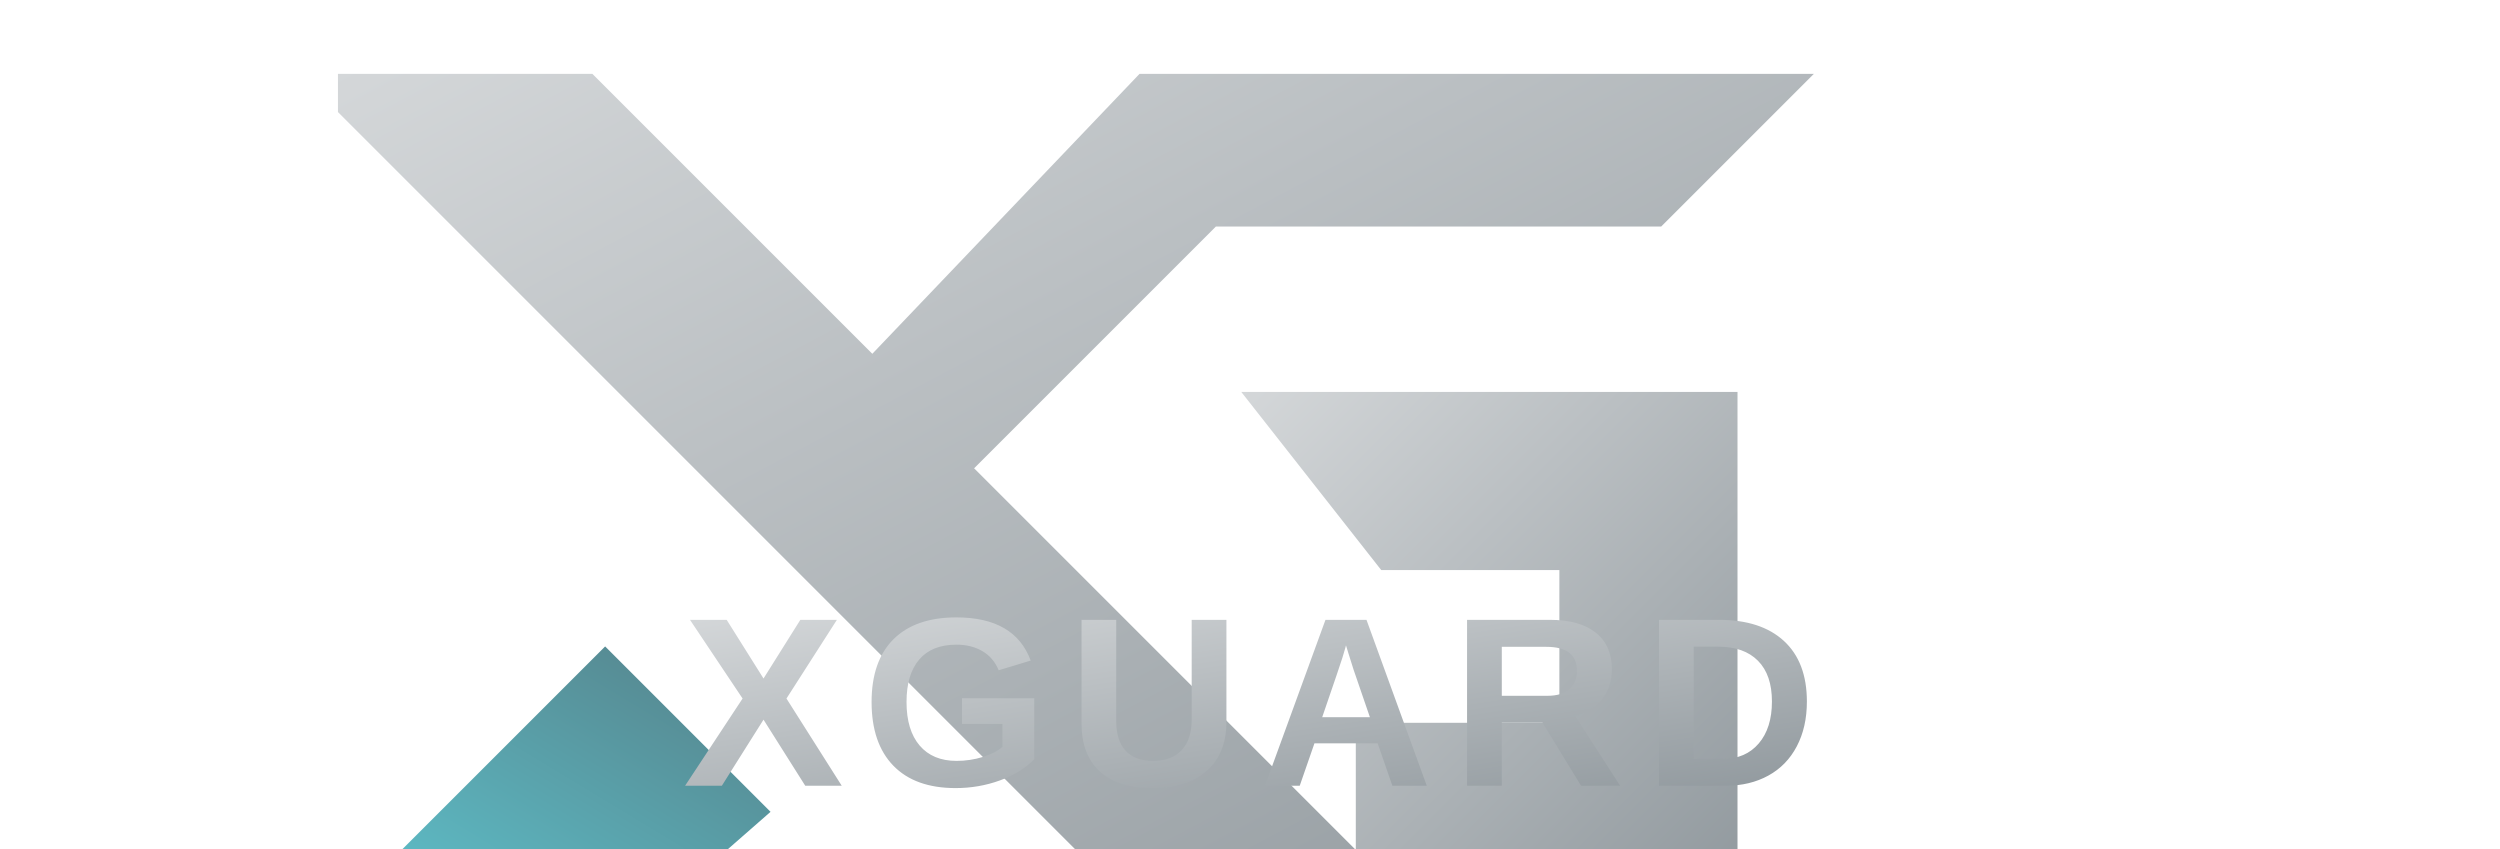
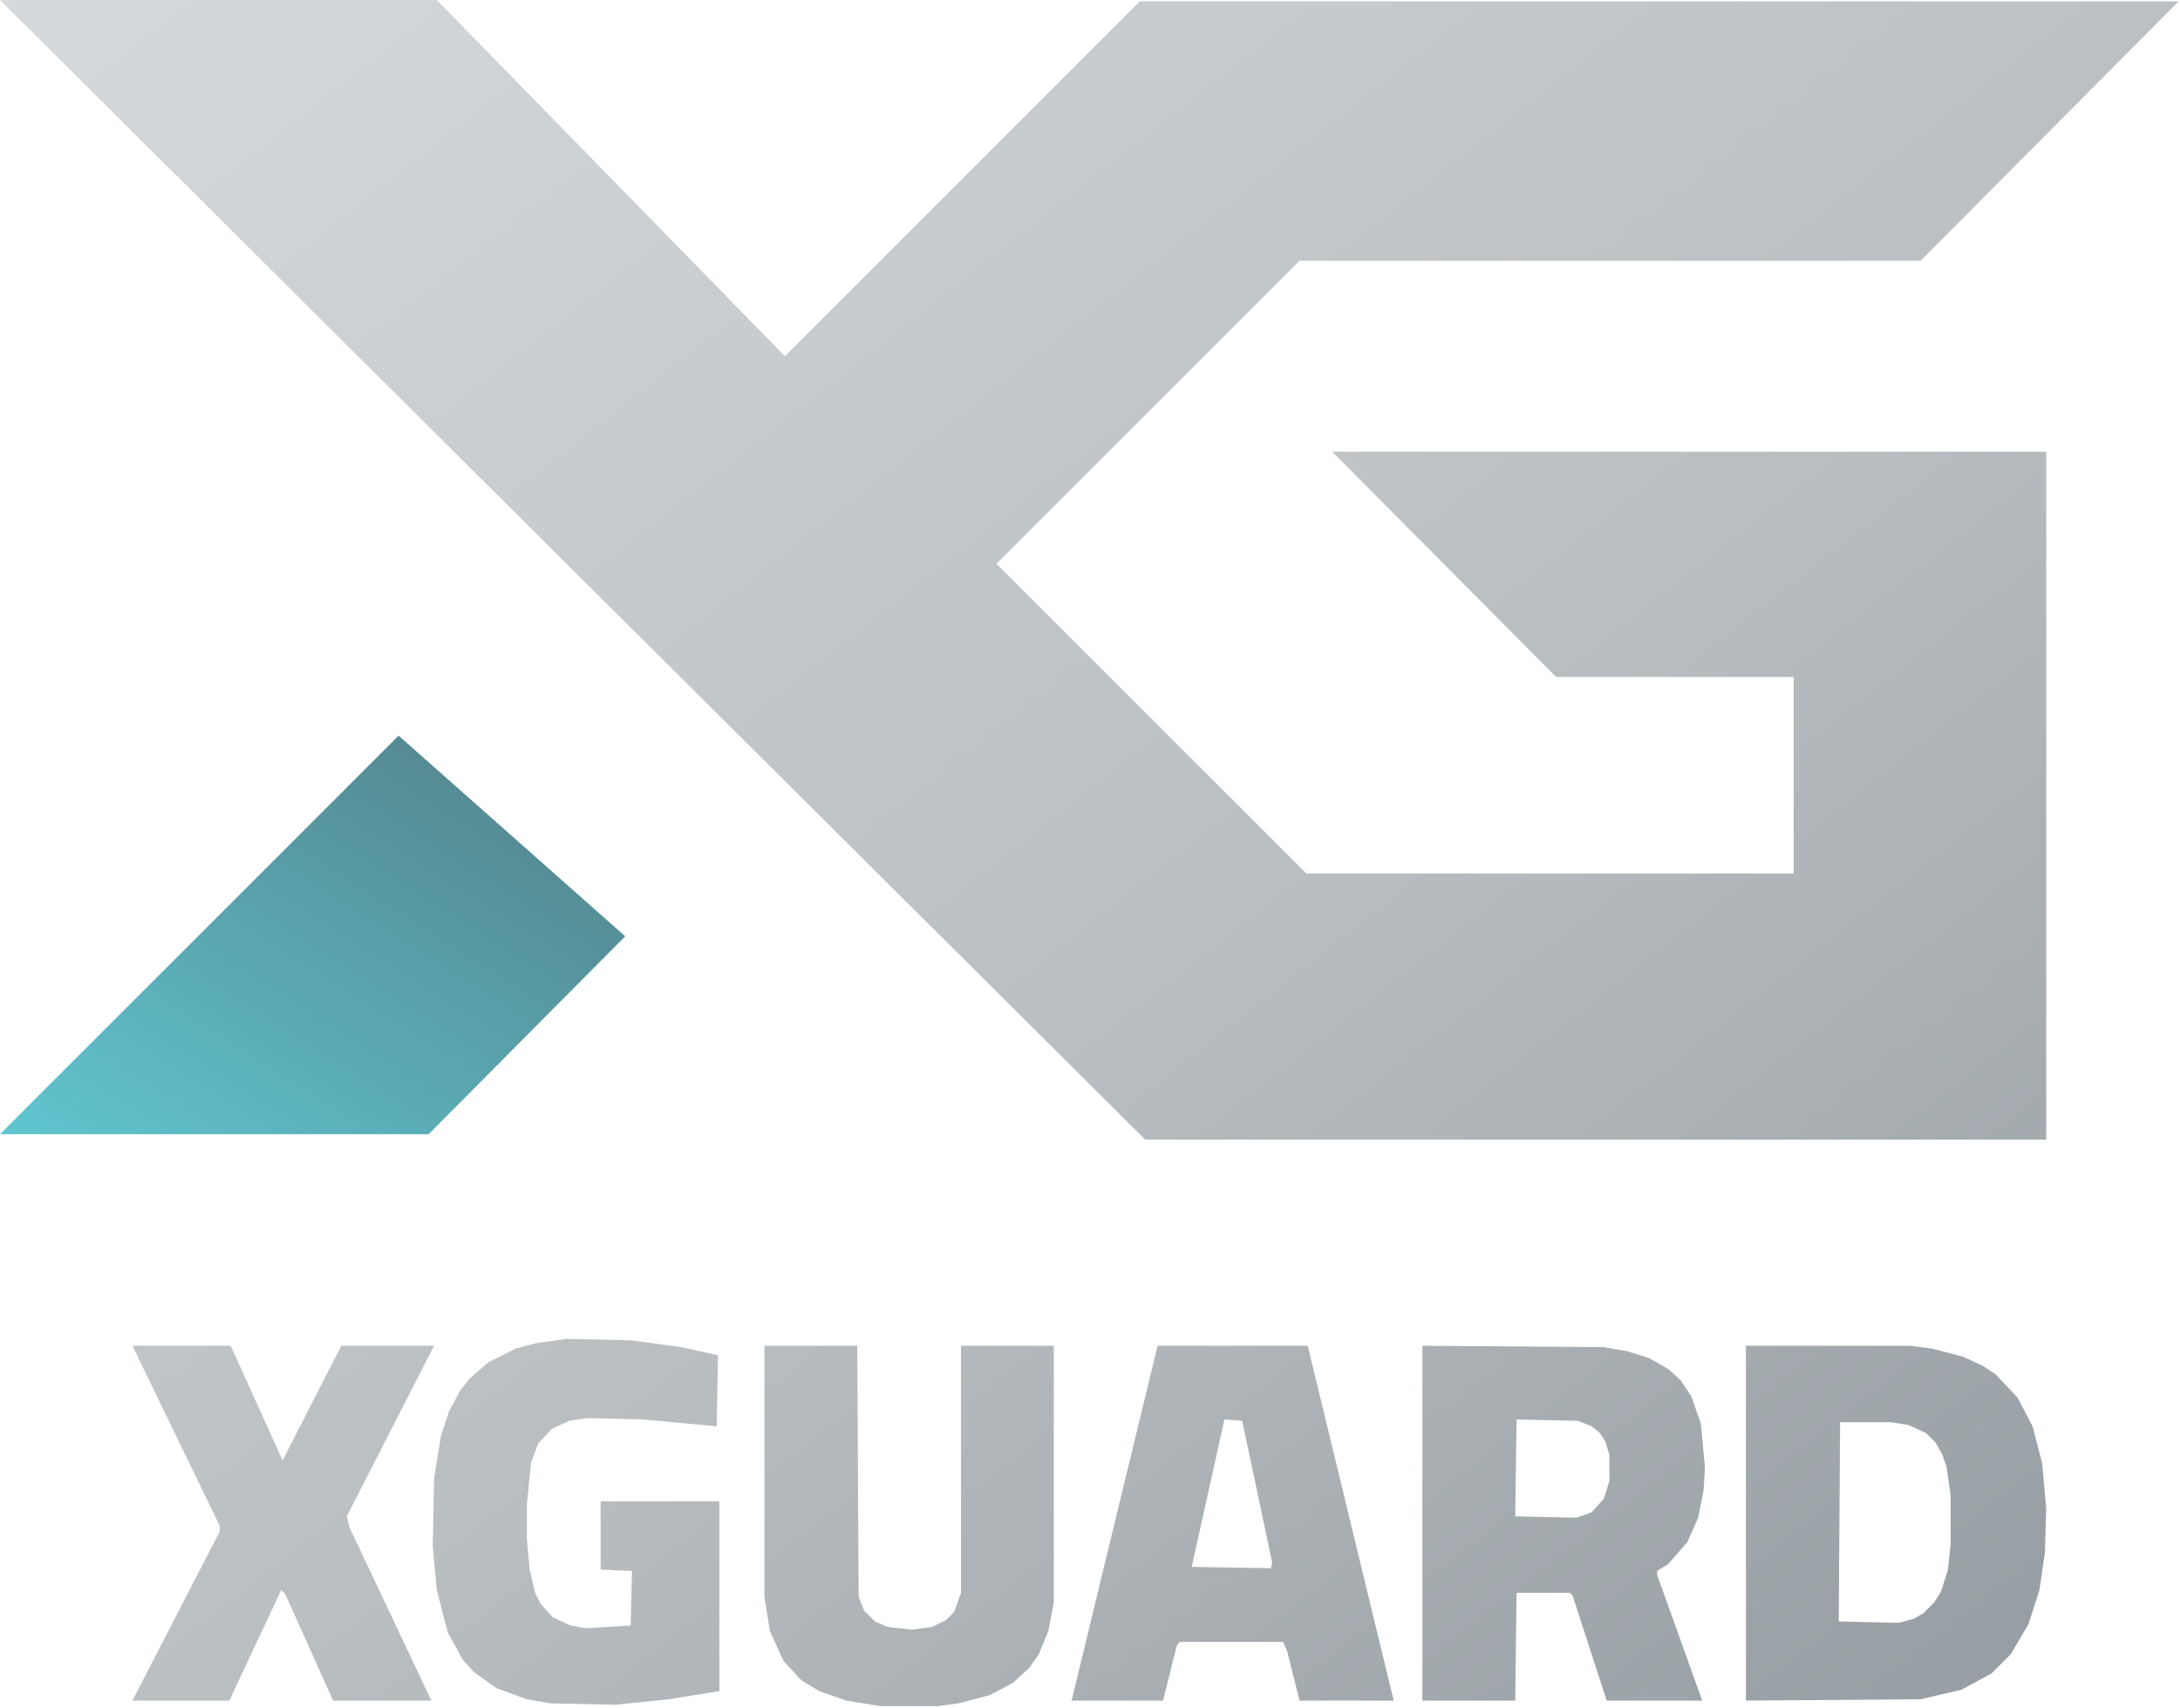
- <svg xmlns="http://www.w3.org/2000/svg" viewBox="0 0 560 190" role="img" aria-labelledby="title desc">
+ <svg xmlns="http://www.w3.org/2000/svg" viewBox="0 0 1597 1251" role="img" aria-labelledby="title desc">
  <defs>
    <linearGradient id="silver" x1="0" y1="0" x2="1" y2="1">
-       <stop offset="0" stop-color="#d4d7d9" />
-       <stop offset="1" stop-color="#91999e" />
+       <stop offset="0" stop-color="#d6dadd" />
+       <stop offset=".55" stop-color="#b9bec1" />
+       <stop offset="1" stop-color="#929a9f" />
    </linearGradient>
    <linearGradient id="teal" x1="0" y1="1" x2="1" y2="0">
-       <stop offset="0" stop-color="#5ec2cc" />
-       <stop offset="1" stop-color="#557f87" />
+       <stop offset="0" stop-color="#60c6d0" />
+       <stop offset="1" stop-color="#527d86" />
    </linearGradient>
  </defs>
-   <g transform="translate(70 8) scale(2.85)">
-     <path d="M2 3h20l22 22L65 3h53l-12 12H71L52 34l31 31H61L2 6Z" fill="url(#silver)" />
-     <path d="M73 28h39v39H82V54h16V42H84Z" fill="url(#silver)" />
-     <path d="M3 68 23 48l13 13-8 7Z" fill="url(#teal)" />
-   </g>
-   <text x="280" y="176" text-anchor="middle" fill="url(#silver)" font-family="Arial,Helvetica,sans-serif" font-size="54" font-weight="800" letter-spacing="4">XGUARD</text>
+   <path d="M1279,986 L1279,1246 L1407,1245 L1437,1238 L1459,1226 L1473,1212 L1486,1190 L1494,1165 L1498,1138 L1499,1105 L1496,1072 L1489,1045 L1478,1024 L1462,1007 L1453,1001 L1438,994 L1415,988 L1399,986ZM1348,1042 L1385,1042 L1398,1044 L1411,1050 L1418,1057 L1423,1066 L1426,1075 L1429,1096 L1429,1131 L1427,1150 L1422,1166 L1417,1174 L1409,1182 L1402,1186 L1391,1189 L1347,1188ZM1042,986 L1042,1246 L1110,1246 L1111,1167 L1150,1167 L1152,1169 L1177,1246 L1247,1246 L1214,1154 L1214,1151 L1222,1146 L1236,1130 L1244,1112 L1248,1092 L1249,1075 L1246,1043 L1239,1023 L1231,1011 L1222,1003 L1208,995 L1192,990 L1175,987ZM1111,1040 L1156,1041 L1166,1045 L1172,1050 L1176,1056 L1179,1066 L1179,1085 L1175,1098 L1166,1108 L1155,1112 L1110,1111ZM848,986 L785,1246 L852,1246 L862,1206 L864,1203 L940,1203 L943,1210 L952,1246 L1021,1246 L958,986ZM897,1040 L910,1041 L932,1145 L931,1149 L873,1148ZM560,986 L560,1170 L564,1195 L574,1217 L587,1231 L600,1239 L620,1246 L645,1250 L687,1250 L702,1248 L725,1242 L742,1233 L754,1222 L761,1212 L768,1195 L772,1174 L772,986 L704,986 L704,1167 L699,1181 L693,1187 L683,1192 L668,1194 L650,1192 L641,1188 L633,1180 L629,1170 L628,986ZM97,986 L161,1118 L161,1122 L97,1246 L168,1246 L206,1165 L209,1168 L244,1246 L316,1246 L256,1119 L254,1111 L318,986 L250,986 L207,1070 L169,986ZM358,998 L344,1010 L337,1019 L329,1034 L323,1052 L318,1083 L317,1133 L320,1165 L328,1196 L339,1216 L347,1225 L364,1237 L386,1245 L403,1248 L451,1249 L490,1245 L527,1239 L527,1100 L440,1100 L440,1150 L463,1151 L462,1191 L429,1193 L418,1191 L405,1185 L396,1175 L392,1167 L388,1150 L386,1128 L386,1102 L389,1072 L394,1058 L404,1047 L417,1041 L430,1039 L471,1040 L525,1045 L526,993 L499,987 L462,982 L415,981 L393,984 L378,988ZM0,0 L839,835 L1499,835 L1499,331 L976,331 L1140,496 L1314,496 L1314,640 L957,640 L730,413 L952,191 L1407,191 L1596,1 L835,1 L575,261 L320,0Z" fill="url(#silver)" fill-rule="evenodd" />
+   <path d="M458,686 L292,539 L0,831 L314,831Z" fill="url(#teal)" fill-rule="evenodd" />
</svg>
